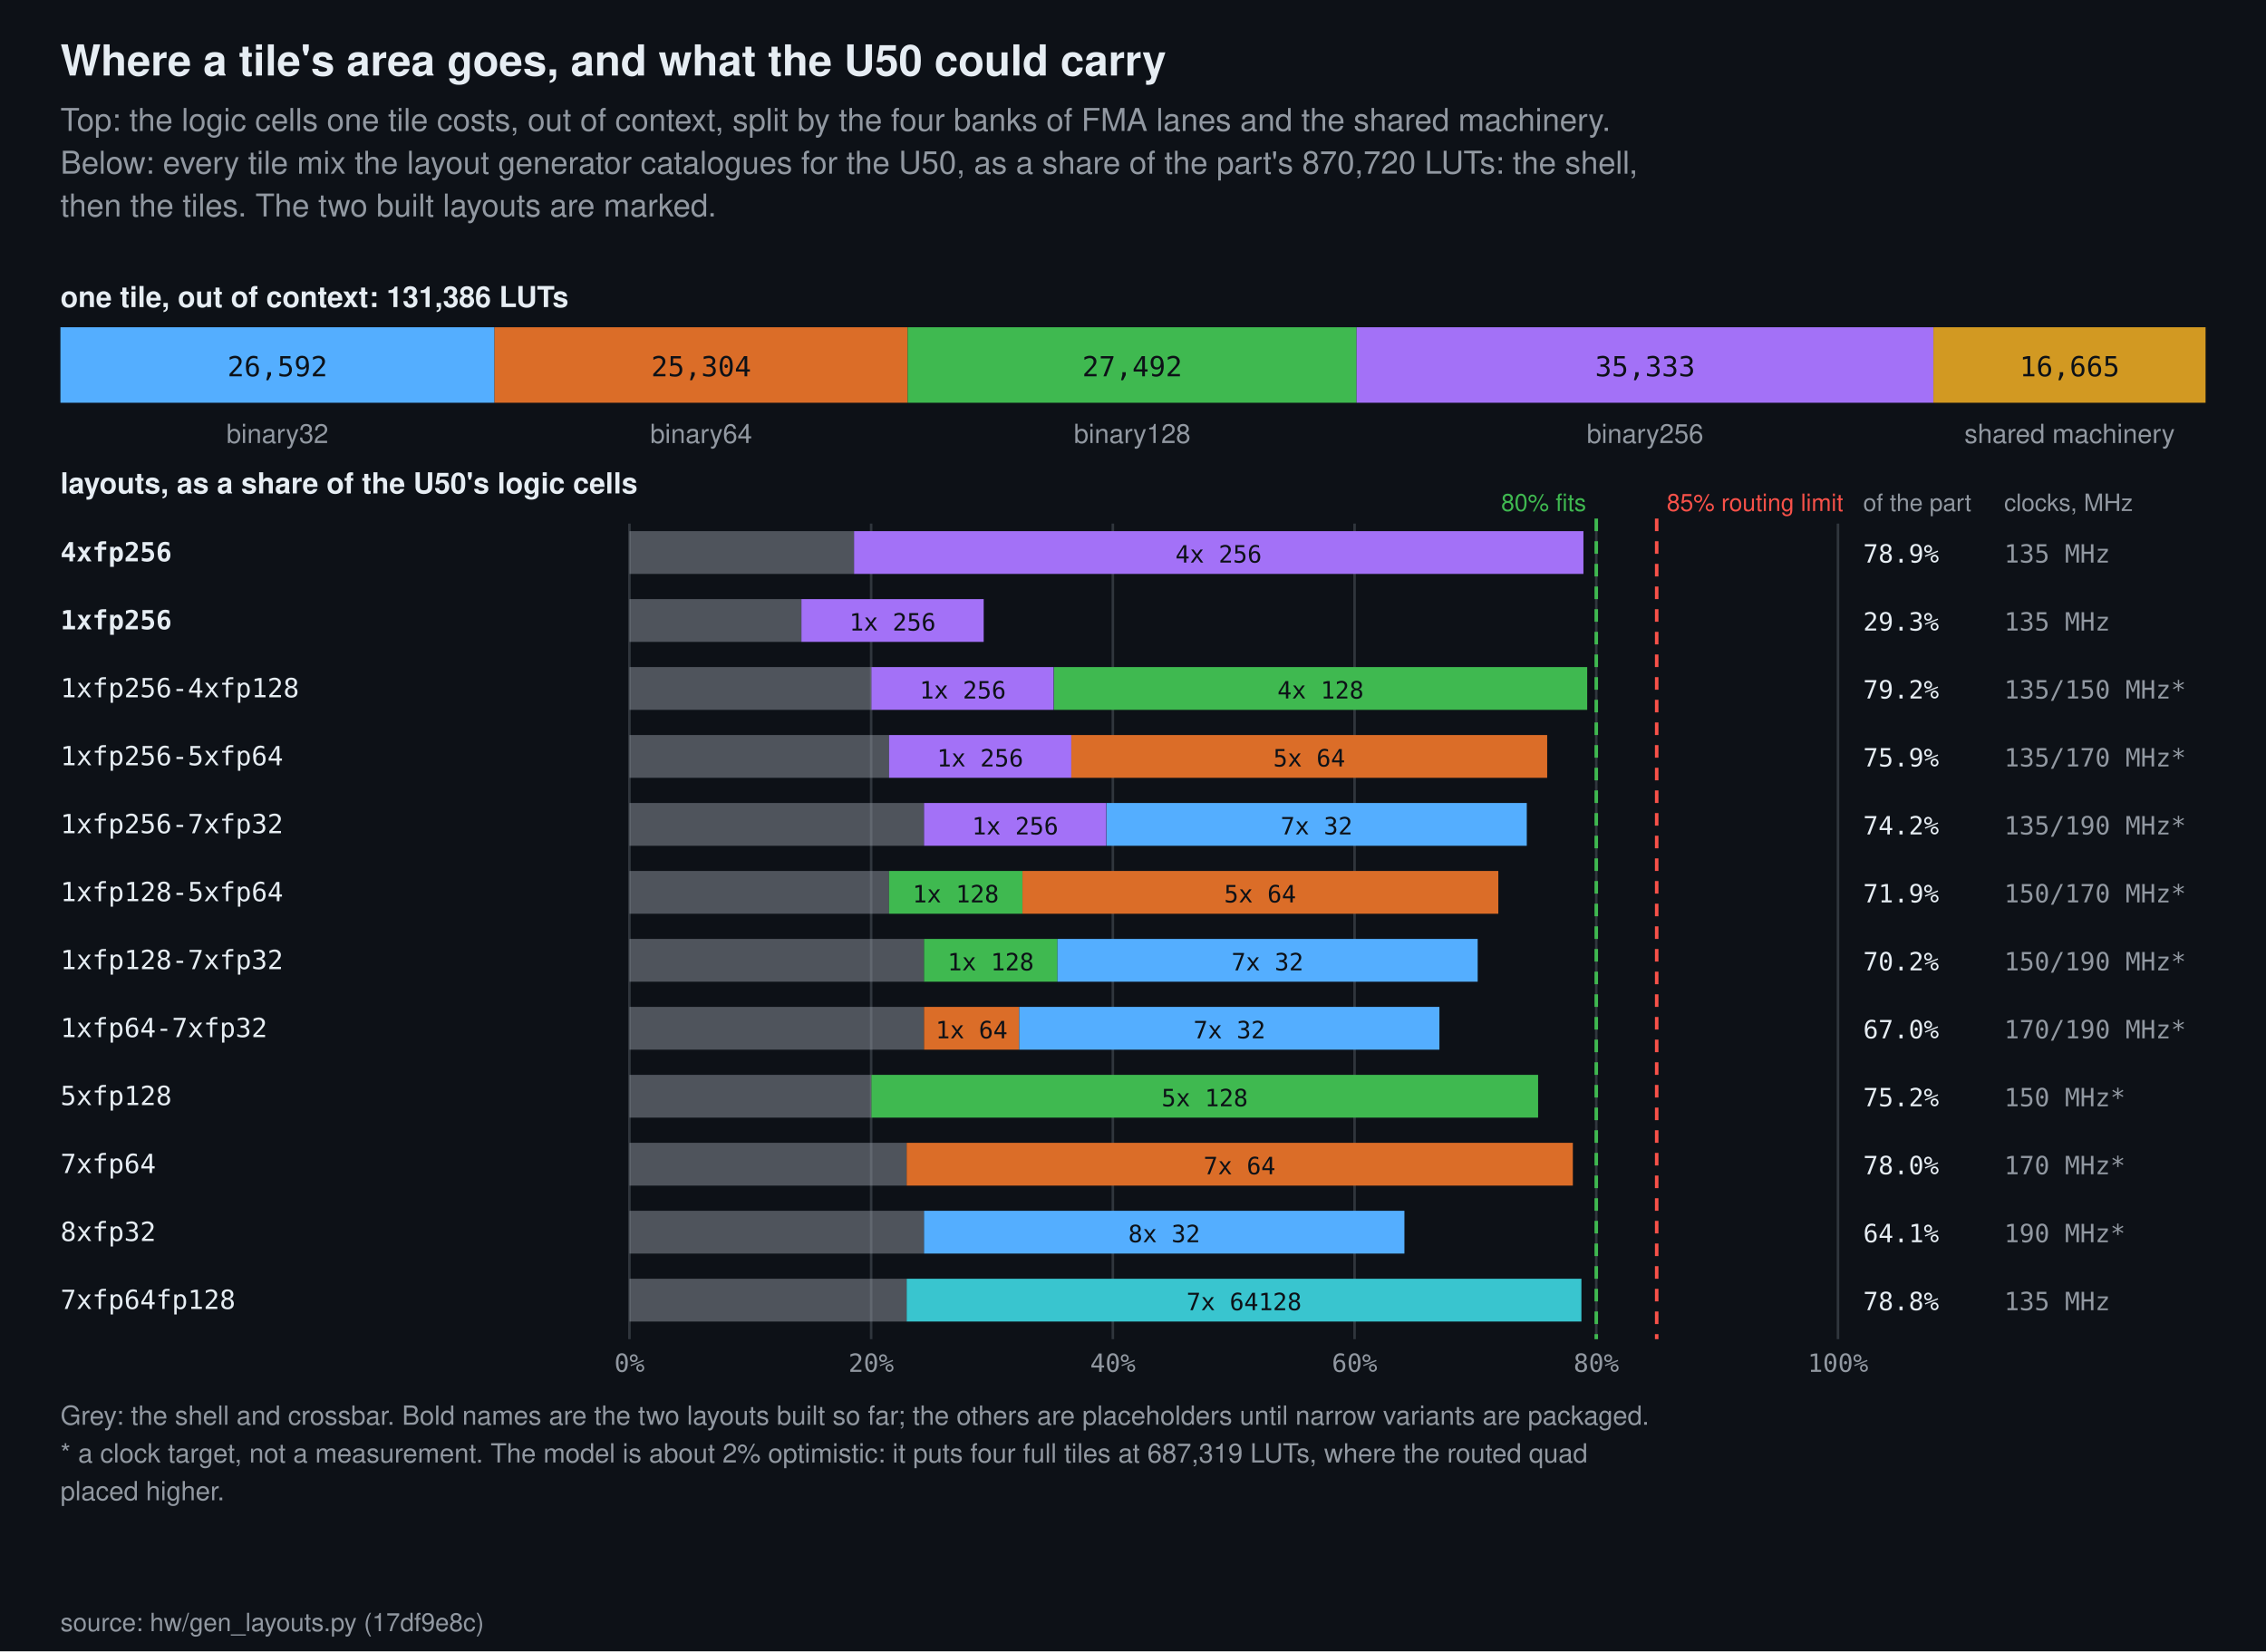
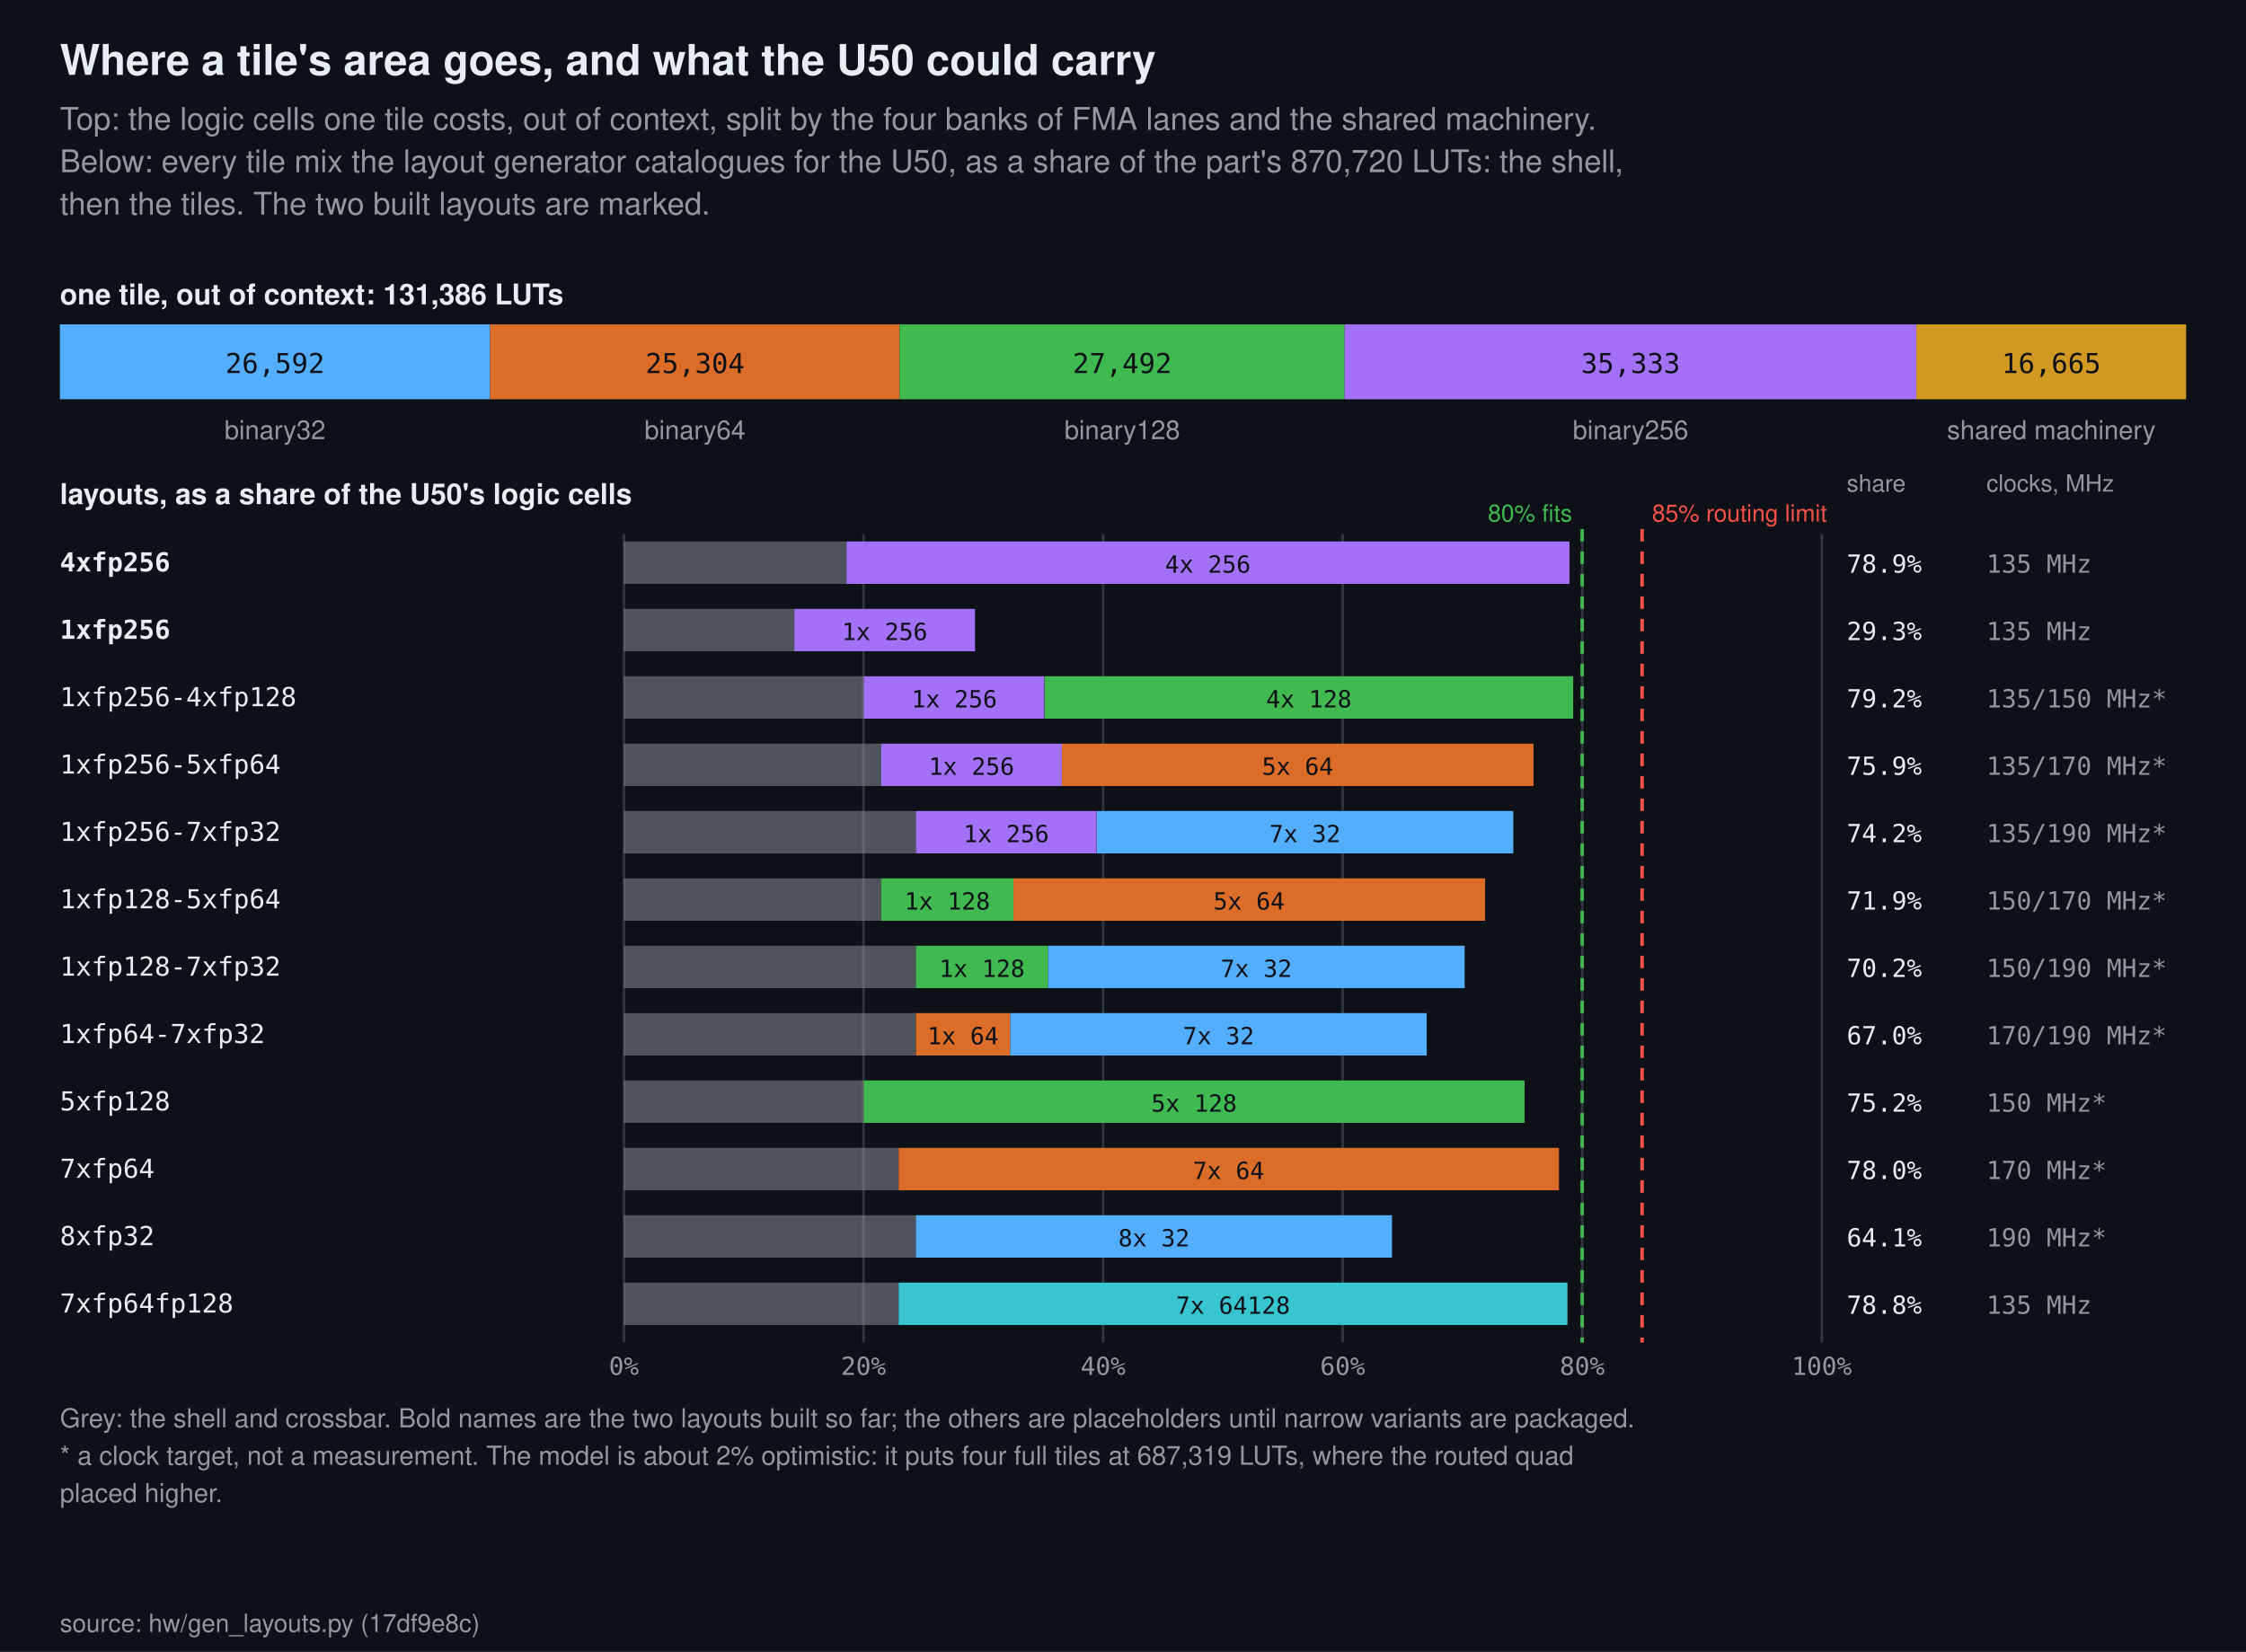
- <svg xmlns="http://www.w3.org/2000/svg" width="900" height="656" viewBox="0 0 900 656" role="img" aria-label="One tile's logic cells by bank, and the 12 layouts the layout generator derives for the U50, each as a share of the part: four full tiles fit at 78.9%.">
-   <rect width="900" height="656" fill="#0d1117" />
+ <svg xmlns="http://www.w3.org/2000/svg" width="900" height="662" viewBox="0 0 900 662" role="img" aria-label="One tile's logic cells by bank, and the 12 layouts the layout generator derives for the U50, each as a share of the part: four full tiles fit at 78.9%.">
+   <rect width="900" height="662" fill="#0d1117" />
  <text x="24.0" y="30.0" font-family="-apple-system,BlinkMacSystemFont,'Segoe UI',Helvetica,Arial,sans-serif" font-size="17" fill="#e6edf3" font-weight="600">Where a tile's area goes, and what the U50 could carry</text>
  <text x="24.0" y="52.0" font-family="-apple-system,BlinkMacSystemFont,'Segoe UI',Helvetica,Arial,sans-serif" font-size="12.5" fill="#9198a1">Top: the logic cells one tile costs, out of context, split by the four banks of FMA lanes and the shared machinery.</text>
  <text x="24.0" y="69.0" font-family="-apple-system,BlinkMacSystemFont,'Segoe UI',Helvetica,Arial,sans-serif" font-size="12.5" fill="#9198a1">Below: every tile mix the layout generator catalogues for the U50, as a share of the part's 870,720 LUTs: the shell,</text>
  <text x="24.0" y="86.0" font-family="-apple-system,BlinkMacSystemFont,'Segoe UI',Helvetica,Arial,sans-serif" font-size="12.5" fill="#9198a1">then the tiles. The two built layouts are marked.</text>
  <rect x="24.0" y="130.0" width="172.4" height="30.0" fill="#54aeff" />
  <text x="110.2" y="149.5" font-family="ui-monospace,SFMono-Regular,'SF Mono',Menlo,Consolas,monospace" font-size="11" fill="#0d1117" text-anchor="middle">26,592</text>
  <text x="110.2" y="176.0" font-family="-apple-system,BlinkMacSystemFont,'Segoe UI',Helvetica,Arial,sans-serif" font-size="10.5" fill="#9198a1" text-anchor="middle">binary32</text>
  <rect x="196.4" y="130.0" width="164.1" height="30.0" fill="#db6d28" />
  <text x="278.5" y="149.5" font-family="ui-monospace,SFMono-Regular,'SF Mono',Menlo,Consolas,monospace" font-size="11" fill="#0d1117" text-anchor="middle">25,304</text>
  <text x="278.5" y="176.0" font-family="-apple-system,BlinkMacSystemFont,'Segoe UI',Helvetica,Arial,sans-serif" font-size="10.5" fill="#9198a1" text-anchor="middle">binary64</text>
  <rect x="360.5" y="130.0" width="178.3" height="30.0" fill="#3fb950" />
  <text x="449.7" y="149.5" font-family="ui-monospace,SFMono-Regular,'SF Mono',Menlo,Consolas,monospace" font-size="11" fill="#0d1117" text-anchor="middle">27,492</text>
  <text x="449.7" y="176.0" font-family="-apple-system,BlinkMacSystemFont,'Segoe UI',Helvetica,Arial,sans-serif" font-size="10.5" fill="#9198a1" text-anchor="middle">binary128</text>
  <rect x="538.8" y="130.0" width="229.1" height="30.0" fill="#a371f7" />
  <text x="653.4" y="149.5" font-family="ui-monospace,SFMono-Regular,'SF Mono',Menlo,Consolas,monospace" font-size="11" fill="#0d1117" text-anchor="middle">35,333</text>
  <text x="653.4" y="176.0" font-family="-apple-system,BlinkMacSystemFont,'Segoe UI',Helvetica,Arial,sans-serif" font-size="10.5" fill="#9198a1" text-anchor="middle">binary256</text>
  <rect x="767.9" y="130.0" width="108.1" height="30.0" fill="#d29922" />
  <text x="822.0" y="149.5" font-family="ui-monospace,SFMono-Regular,'SF Mono',Menlo,Consolas,monospace" font-size="11" fill="#0d1117" text-anchor="middle">16,665</text>
  <text x="822.0" y="176.0" font-family="-apple-system,BlinkMacSystemFont,'Segoe UI',Helvetica,Arial,sans-serif" font-size="10.5" fill="#9198a1" text-anchor="middle">shared machinery</text>
  <text x="24.0" y="122.0" font-family="-apple-system,BlinkMacSystemFont,'Segoe UI',Helvetica,Arial,sans-serif" font-size="11.5" fill="#e6edf3" font-weight="600">one tile, out of context: 131,386 LUTs</text>
-   <text x="24.0" y="196.0" font-family="-apple-system,BlinkMacSystemFont,'Segoe UI',Helvetica,Arial,sans-serif" font-size="11.5" fill="#e6edf3" font-weight="600">layouts, as a share of the U50's logic cells</text>
-   <line x1="250.0" y1="208.0" x2="250.0" y2="532.0" stroke="#30363d" stroke-width="1" />
-   <text x="250.0" y="545.0" font-family="ui-monospace,SFMono-Regular,'SF Mono',Menlo,Consolas,monospace" font-size="10" fill="#9198a1" text-anchor="middle">0%</text>
-   <line x1="346.0" y1="208.0" x2="346.0" y2="532.0" stroke="#30363d" stroke-width="1" />
-   <text x="346.0" y="545.0" font-family="ui-monospace,SFMono-Regular,'SF Mono',Menlo,Consolas,monospace" font-size="10" fill="#9198a1" text-anchor="middle">20%</text>
-   <line x1="442.0" y1="208.0" x2="442.0" y2="532.0" stroke="#30363d" stroke-width="1" />
-   <text x="442.0" y="545.0" font-family="ui-monospace,SFMono-Regular,'SF Mono',Menlo,Consolas,monospace" font-size="10" fill="#9198a1" text-anchor="middle">40%</text>
-   <line x1="538.0" y1="208.0" x2="538.0" y2="532.0" stroke="#30363d" stroke-width="1" />
-   <text x="538.0" y="545.0" font-family="ui-monospace,SFMono-Regular,'SF Mono',Menlo,Consolas,monospace" font-size="10" fill="#9198a1" text-anchor="middle">60%</text>
-   <line x1="634.0" y1="208.0" x2="634.0" y2="532.0" stroke="#30363d" stroke-width="1" />
-   <text x="634.0" y="545.0" font-family="ui-monospace,SFMono-Regular,'SF Mono',Menlo,Consolas,monospace" font-size="10" fill="#9198a1" text-anchor="middle">80%</text>
-   <line x1="730.0" y1="208.0" x2="730.0" y2="532.0" stroke="#30363d" stroke-width="1" />
-   <text x="730.0" y="545.0" font-family="ui-monospace,SFMono-Regular,'SF Mono',Menlo,Consolas,monospace" font-size="10" fill="#9198a1" text-anchor="middle">100%</text>
-   <text x="24.0" y="223.0" font-family="ui-monospace,SFMono-Regular,'SF Mono',Menlo,Consolas,monospace" font-size="10.5" fill="#e6edf3" font-weight="600">4xfp256</text>
-   <rect x="250.0" y="211.0" width="89.2" height="17.0" fill="#9198a1" opacity="0.5" />
-   <rect x="339.2" y="211.0" width="289.7" height="17.0" fill="#a371f7" />
-   <text x="484.0" y="223.5" font-family="ui-monospace,SFMono-Regular,'SF Mono',Menlo,Consolas,monospace" font-size="9.5" fill="#0d1117" text-anchor="middle">4x 256</text>
-   <text x="740.0" y="223.5" font-family="ui-monospace,SFMono-Regular,'SF Mono',Menlo,Consolas,monospace" font-size="10" fill="#e6edf3">78.9%</text>
-   <text x="796.0" y="223.5" font-family="ui-monospace,SFMono-Regular,'SF Mono',Menlo,Consolas,monospace" font-size="10" fill="#9198a1">135 MHz</text>
-   <text x="24.0" y="250.0" font-family="ui-monospace,SFMono-Regular,'SF Mono',Menlo,Consolas,monospace" font-size="10.5" fill="#e6edf3" font-weight="600">1xfp256</text>
-   <rect x="250.0" y="238.0" width="68.3" height="17.0" fill="#9198a1" opacity="0.5" />
-   <rect x="318.3" y="238.0" width="72.4" height="17.0" fill="#a371f7" />
-   <text x="354.5" y="250.5" font-family="ui-monospace,SFMono-Regular,'SF Mono',Menlo,Consolas,monospace" font-size="9.5" fill="#0d1117" text-anchor="middle">1x 256</text>
-   <text x="740.0" y="250.5" font-family="ui-monospace,SFMono-Regular,'SF Mono',Menlo,Consolas,monospace" font-size="10" fill="#e6edf3">29.3%</text>
-   <text x="796.0" y="250.5" font-family="ui-monospace,SFMono-Regular,'SF Mono',Menlo,Consolas,monospace" font-size="10" fill="#9198a1">135 MHz</text>
-   <text x="24.0" y="277.0" font-family="ui-monospace,SFMono-Regular,'SF Mono',Menlo,Consolas,monospace" font-size="10.5" fill="#e6edf3">1xfp256-4xfp128</text>
-   <rect x="250.0" y="265.0" width="96.1" height="17.0" fill="#9198a1" opacity="0.5" />
-   <rect x="346.1" y="265.0" width="72.4" height="17.0" fill="#a371f7" />
-   <text x="382.4" y="277.5" font-family="ui-monospace,SFMono-Regular,'SF Mono',Menlo,Consolas,monospace" font-size="9.5" fill="#0d1117" text-anchor="middle">1x 256</text>
-   <rect x="418.6" y="265.0" width="211.8" height="17.0" fill="#3fb950" />
-   <text x="524.5" y="277.5" font-family="ui-monospace,SFMono-Regular,'SF Mono',Menlo,Consolas,monospace" font-size="9.5" fill="#0d1117" text-anchor="middle">4x 128</text>
-   <text x="740.0" y="277.5" font-family="ui-monospace,SFMono-Regular,'SF Mono',Menlo,Consolas,monospace" font-size="10" fill="#e6edf3">79.2%</text>
-   <text x="796.0" y="277.5" font-family="ui-monospace,SFMono-Regular,'SF Mono',Menlo,Consolas,monospace" font-size="10" fill="#9198a1">135/150 MHz*</text>
-   <text x="24.0" y="304.0" font-family="ui-monospace,SFMono-Regular,'SF Mono',Menlo,Consolas,monospace" font-size="10.5" fill="#e6edf3">1xfp256-5xfp64</text>
-   <rect x="250.0" y="292.0" width="103.1" height="17.0" fill="#9198a1" opacity="0.5" />
-   <rect x="353.1" y="292.0" width="72.4" height="17.0" fill="#a371f7" />
-   <text x="389.3" y="304.5" font-family="ui-monospace,SFMono-Regular,'SF Mono',Menlo,Consolas,monospace" font-size="9.5" fill="#0d1117" text-anchor="middle">1x 256</text>
-   <rect x="425.5" y="292.0" width="189.0" height="17.0" fill="#db6d28" />
-   <text x="520.0" y="304.5" font-family="ui-monospace,SFMono-Regular,'SF Mono',Menlo,Consolas,monospace" font-size="9.5" fill="#0d1117" text-anchor="middle">5x 64</text>
-   <text x="740.0" y="304.5" font-family="ui-monospace,SFMono-Regular,'SF Mono',Menlo,Consolas,monospace" font-size="10" fill="#e6edf3">75.9%</text>
-   <text x="796.0" y="304.5" font-family="ui-monospace,SFMono-Regular,'SF Mono',Menlo,Consolas,monospace" font-size="10" fill="#9198a1">135/170 MHz*</text>
-   <text x="24.0" y="331.0" font-family="ui-monospace,SFMono-Regular,'SF Mono',Menlo,Consolas,monospace" font-size="10.5" fill="#e6edf3">1xfp256-7xfp32</text>
-   <rect x="250.0" y="319.0" width="117.0" height="17.0" fill="#9198a1" opacity="0.5" />
-   <rect x="367.0" y="319.0" width="72.4" height="17.0" fill="#a371f7" />
-   <text x="403.2" y="331.5" font-family="ui-monospace,SFMono-Regular,'SF Mono',Menlo,Consolas,monospace" font-size="9.5" fill="#0d1117" text-anchor="middle">1x 256</text>
-   <rect x="439.5" y="319.0" width="166.9" height="17.0" fill="#54aeff" />
-   <text x="522.9" y="331.5" font-family="ui-monospace,SFMono-Regular,'SF Mono',Menlo,Consolas,monospace" font-size="9.5" fill="#0d1117" text-anchor="middle">7x 32</text>
-   <text x="740.0" y="331.5" font-family="ui-monospace,SFMono-Regular,'SF Mono',Menlo,Consolas,monospace" font-size="10" fill="#e6edf3">74.2%</text>
-   <text x="796.0" y="331.5" font-family="ui-monospace,SFMono-Regular,'SF Mono',Menlo,Consolas,monospace" font-size="10" fill="#9198a1">135/190 MHz*</text>
-   <text x="24.0" y="358.0" font-family="ui-monospace,SFMono-Regular,'SF Mono',Menlo,Consolas,monospace" font-size="10.5" fill="#e6edf3">1xfp128-5xfp64</text>
-   <rect x="250.0" y="346.0" width="103.1" height="17.0" fill="#9198a1" opacity="0.5" />
-   <rect x="353.1" y="346.0" width="53.0" height="17.0" fill="#3fb950" />
-   <text x="379.6" y="358.5" font-family="ui-monospace,SFMono-Regular,'SF Mono',Menlo,Consolas,monospace" font-size="9.5" fill="#0d1117" text-anchor="middle">1x 128</text>
-   <rect x="406.1" y="346.0" width="189.0" height="17.0" fill="#db6d28" />
-   <text x="500.5" y="358.5" font-family="ui-monospace,SFMono-Regular,'SF Mono',Menlo,Consolas,monospace" font-size="9.5" fill="#0d1117" text-anchor="middle">5x 64</text>
-   <text x="740.0" y="358.5" font-family="ui-monospace,SFMono-Regular,'SF Mono',Menlo,Consolas,monospace" font-size="10" fill="#e6edf3">71.9%</text>
-   <text x="796.0" y="358.5" font-family="ui-monospace,SFMono-Regular,'SF Mono',Menlo,Consolas,monospace" font-size="10" fill="#9198a1">150/170 MHz*</text>
-   <text x="24.0" y="385.0" font-family="ui-monospace,SFMono-Regular,'SF Mono',Menlo,Consolas,monospace" font-size="10.5" fill="#e6edf3">1xfp128-7xfp32</text>
-   <rect x="250.0" y="373.0" width="117.0" height="17.0" fill="#9198a1" opacity="0.5" />
-   <rect x="367.0" y="373.0" width="53.0" height="17.0" fill="#3fb950" />
-   <text x="393.5" y="385.5" font-family="ui-monospace,SFMono-Regular,'SF Mono',Menlo,Consolas,monospace" font-size="9.5" fill="#0d1117" text-anchor="middle">1x 128</text>
-   <rect x="420.0" y="373.0" width="166.9" height="17.0" fill="#54aeff" />
-   <text x="503.4" y="385.5" font-family="ui-monospace,SFMono-Regular,'SF Mono',Menlo,Consolas,monospace" font-size="9.5" fill="#0d1117" text-anchor="middle">7x 32</text>
-   <text x="740.0" y="385.5" font-family="ui-monospace,SFMono-Regular,'SF Mono',Menlo,Consolas,monospace" font-size="10" fill="#e6edf3">70.2%</text>
-   <text x="796.0" y="385.5" font-family="ui-monospace,SFMono-Regular,'SF Mono',Menlo,Consolas,monospace" font-size="10" fill="#9198a1">150/190 MHz*</text>
-   <text x="24.0" y="412.0" font-family="ui-monospace,SFMono-Regular,'SF Mono',Menlo,Consolas,monospace" font-size="10.5" fill="#e6edf3">1xfp64-7xfp32</text>
-   <rect x="250.0" y="400.0" width="117.0" height="17.0" fill="#9198a1" opacity="0.5" />
-   <rect x="367.0" y="400.0" width="37.8" height="17.0" fill="#db6d28" />
-   <text x="385.9" y="412.5" font-family="ui-monospace,SFMono-Regular,'SF Mono',Menlo,Consolas,monospace" font-size="9.5" fill="#0d1117" text-anchor="middle">1x 64</text>
-   <rect x="404.8" y="400.0" width="166.9" height="17.0" fill="#54aeff" />
-   <text x="488.3" y="412.5" font-family="ui-monospace,SFMono-Regular,'SF Mono',Menlo,Consolas,monospace" font-size="9.5" fill="#0d1117" text-anchor="middle">7x 32</text>
-   <text x="740.0" y="412.5" font-family="ui-monospace,SFMono-Regular,'SF Mono',Menlo,Consolas,monospace" font-size="10" fill="#e6edf3">67.0%</text>
-   <text x="796.0" y="412.5" font-family="ui-monospace,SFMono-Regular,'SF Mono',Menlo,Consolas,monospace" font-size="10" fill="#9198a1">170/190 MHz*</text>
-   <text x="24.0" y="439.0" font-family="ui-monospace,SFMono-Regular,'SF Mono',Menlo,Consolas,monospace" font-size="10.5" fill="#e6edf3">5xfp128</text>
-   <rect x="250.0" y="427.0" width="96.1" height="17.0" fill="#9198a1" opacity="0.5" />
-   <rect x="346.1" y="427.0" width="264.8" height="17.0" fill="#3fb950" />
-   <text x="478.5" y="439.5" font-family="ui-monospace,SFMono-Regular,'SF Mono',Menlo,Consolas,monospace" font-size="9.5" fill="#0d1117" text-anchor="middle">5x 128</text>
-   <text x="740.0" y="439.5" font-family="ui-monospace,SFMono-Regular,'SF Mono',Menlo,Consolas,monospace" font-size="10" fill="#e6edf3">75.2%</text>
-   <text x="796.0" y="439.5" font-family="ui-monospace,SFMono-Regular,'SF Mono',Menlo,Consolas,monospace" font-size="10" fill="#9198a1">150 MHz*</text>
-   <text x="24.0" y="466.0" font-family="ui-monospace,SFMono-Regular,'SF Mono',Menlo,Consolas,monospace" font-size="10.5" fill="#e6edf3">7xfp64</text>
-   <rect x="250.0" y="454.0" width="110.1" height="17.0" fill="#9198a1" opacity="0.5" />
-   <rect x="360.1" y="454.0" width="264.6" height="17.0" fill="#db6d28" />
-   <text x="492.3" y="466.5" font-family="ui-monospace,SFMono-Regular,'SF Mono',Menlo,Consolas,monospace" font-size="9.5" fill="#0d1117" text-anchor="middle">7x 64</text>
-   <text x="740.0" y="466.5" font-family="ui-monospace,SFMono-Regular,'SF Mono',Menlo,Consolas,monospace" font-size="10" fill="#e6edf3">78.0%</text>
-   <text x="796.0" y="466.5" font-family="ui-monospace,SFMono-Regular,'SF Mono',Menlo,Consolas,monospace" font-size="10" fill="#9198a1">170 MHz*</text>
-   <text x="24.0" y="493.0" font-family="ui-monospace,SFMono-Regular,'SF Mono',Menlo,Consolas,monospace" font-size="10.5" fill="#e6edf3">8xfp32</text>
-   <rect x="250.0" y="481.0" width="117.0" height="17.0" fill="#9198a1" opacity="0.5" />
-   <rect x="367.0" y="481.0" width="190.8" height="17.0" fill="#54aeff" />
-   <text x="462.4" y="493.5" font-family="ui-monospace,SFMono-Regular,'SF Mono',Menlo,Consolas,monospace" font-size="9.5" fill="#0d1117" text-anchor="middle">8x 32</text>
-   <text x="740.0" y="493.5" font-family="ui-monospace,SFMono-Regular,'SF Mono',Menlo,Consolas,monospace" font-size="10" fill="#e6edf3">64.1%</text>
-   <text x="796.0" y="493.5" font-family="ui-monospace,SFMono-Regular,'SF Mono',Menlo,Consolas,monospace" font-size="10" fill="#9198a1">190 MHz*</text>
-   <text x="24.0" y="520.0" font-family="ui-monospace,SFMono-Regular,'SF Mono',Menlo,Consolas,monospace" font-size="10.5" fill="#e6edf3">7xfp64fp128</text>
-   <rect x="250.0" y="508.0" width="110.1" height="17.0" fill="#9198a1" opacity="0.5" />
-   <rect x="360.1" y="508.0" width="268.0" height="17.0" fill="#39c5cf" />
-   <text x="494.1" y="520.5" font-family="ui-monospace,SFMono-Regular,'SF Mono',Menlo,Consolas,monospace" font-size="9.5" fill="#0d1117" text-anchor="middle">7x 64128</text>
-   <text x="740.0" y="520.5" font-family="ui-monospace,SFMono-Regular,'SF Mono',Menlo,Consolas,monospace" font-size="10" fill="#e6edf3">78.8%</text>
-   <text x="796.0" y="520.5" font-family="ui-monospace,SFMono-Regular,'SF Mono',Menlo,Consolas,monospace" font-size="10" fill="#9198a1">135 MHz</text>
-   <line x1="634.0" y1="206.0" x2="634.0" y2="532.0" stroke="#3fb950" stroke-width="1.4" stroke-dasharray="5 4" />
-   <text x="630.0" y="203.0" font-family="-apple-system,BlinkMacSystemFont,'Segoe UI',Helvetica,Arial,sans-serif" font-size="9.5" fill="#3fb950" text-anchor="end">80% fits</text>
-   <line x1="658.0" y1="206.0" x2="658.0" y2="532.0" stroke="#f85149" stroke-width="1.4" stroke-dasharray="5 4" />
-   <text x="662.0" y="203.0" font-family="-apple-system,BlinkMacSystemFont,'Segoe UI',Helvetica,Arial,sans-serif" font-size="9.5" fill="#f85149">85% routing limit</text>
-   <text x="740.0" y="203.0" font-family="-apple-system,BlinkMacSystemFont,'Segoe UI',Helvetica,Arial,sans-serif" font-size="9.5" fill="#9198a1">of the part</text>
-   <text x="796.0" y="203.0" font-family="-apple-system,BlinkMacSystemFont,'Segoe UI',Helvetica,Arial,sans-serif" font-size="9.5" fill="#9198a1">clocks, MHz</text>
-   <text x="24.0" y="566.0" font-family="-apple-system,BlinkMacSystemFont,'Segoe UI',Helvetica,Arial,sans-serif" font-size="10.5" fill="#9198a1">Grey: the shell and crossbar. Bold names are the two layouts built so far; the others are placeholders until narrow variants are packaged.</text>
-   <text x="24.0" y="581.0" font-family="-apple-system,BlinkMacSystemFont,'Segoe UI',Helvetica,Arial,sans-serif" font-size="10.5" fill="#9198a1">* a clock target, not a measurement. The model is about 2% optimistic: it puts four full tiles at 687,319 LUTs, where the routed quad</text>
-   <text x="24.0" y="596.0" font-family="-apple-system,BlinkMacSystemFont,'Segoe UI',Helvetica,Arial,sans-serif" font-size="10.5" fill="#9198a1">placed higher.</text>
-   <text x="24.0" y="648.0" font-family="-apple-system,BlinkMacSystemFont,'Segoe UI',Helvetica,Arial,sans-serif" font-size="10" fill="#9198a1">source: hw/gen_layouts.py (17df9e8c)</text>
+   <text x="24.0" y="202.0" font-family="-apple-system,BlinkMacSystemFont,'Segoe UI',Helvetica,Arial,sans-serif" font-size="11.5" fill="#e6edf3" font-weight="600">layouts, as a share of the U50's logic cells</text>
+   <line x1="250.0" y1="214.0" x2="250.0" y2="538.0" stroke="#30363d" stroke-width="1" />
+   <text x="250.0" y="551.0" font-family="ui-monospace,SFMono-Regular,'SF Mono',Menlo,Consolas,monospace" font-size="10" fill="#9198a1" text-anchor="middle">0%</text>
+   <line x1="346.0" y1="214.0" x2="346.0" y2="538.0" stroke="#30363d" stroke-width="1" />
+   <text x="346.0" y="551.0" font-family="ui-monospace,SFMono-Regular,'SF Mono',Menlo,Consolas,monospace" font-size="10" fill="#9198a1" text-anchor="middle">20%</text>
+   <line x1="442.0" y1="214.0" x2="442.0" y2="538.0" stroke="#30363d" stroke-width="1" />
+   <text x="442.0" y="551.0" font-family="ui-monospace,SFMono-Regular,'SF Mono',Menlo,Consolas,monospace" font-size="10" fill="#9198a1" text-anchor="middle">40%</text>
+   <line x1="538.0" y1="214.0" x2="538.0" y2="538.0" stroke="#30363d" stroke-width="1" />
+   <text x="538.0" y="551.0" font-family="ui-monospace,SFMono-Regular,'SF Mono',Menlo,Consolas,monospace" font-size="10" fill="#9198a1" text-anchor="middle">60%</text>
+   <line x1="634.0" y1="214.0" x2="634.0" y2="538.0" stroke="#30363d" stroke-width="1" />
+   <text x="634.0" y="551.0" font-family="ui-monospace,SFMono-Regular,'SF Mono',Menlo,Consolas,monospace" font-size="10" fill="#9198a1" text-anchor="middle">80%</text>
+   <line x1="730.0" y1="214.0" x2="730.0" y2="538.0" stroke="#30363d" stroke-width="1" />
+   <text x="730.0" y="551.0" font-family="ui-monospace,SFMono-Regular,'SF Mono',Menlo,Consolas,monospace" font-size="10" fill="#9198a1" text-anchor="middle">100%</text>
+   <text x="24.0" y="229.0" font-family="ui-monospace,SFMono-Regular,'SF Mono',Menlo,Consolas,monospace" font-size="10.5" fill="#e6edf3" font-weight="600">4xfp256</text>
+   <rect x="250.0" y="217.0" width="89.2" height="17.0" fill="#9198a1" opacity="0.5" />
+   <rect x="339.2" y="217.0" width="289.7" height="17.0" fill="#a371f7" />
+   <text x="484.0" y="229.5" font-family="ui-monospace,SFMono-Regular,'SF Mono',Menlo,Consolas,monospace" font-size="9.5" fill="#0d1117" text-anchor="middle">4x 256</text>
+   <text x="740.0" y="229.5" font-family="ui-monospace,SFMono-Regular,'SF Mono',Menlo,Consolas,monospace" font-size="10" fill="#e6edf3">78.9%</text>
+   <text x="796.0" y="229.5" font-family="ui-monospace,SFMono-Regular,'SF Mono',Menlo,Consolas,monospace" font-size="10" fill="#9198a1">135 MHz</text>
+   <text x="24.0" y="256.0" font-family="ui-monospace,SFMono-Regular,'SF Mono',Menlo,Consolas,monospace" font-size="10.5" fill="#e6edf3" font-weight="600">1xfp256</text>
+   <rect x="250.0" y="244.0" width="68.3" height="17.0" fill="#9198a1" opacity="0.5" />
+   <rect x="318.3" y="244.0" width="72.4" height="17.0" fill="#a371f7" />
+   <text x="354.5" y="256.5" font-family="ui-monospace,SFMono-Regular,'SF Mono',Menlo,Consolas,monospace" font-size="9.5" fill="#0d1117" text-anchor="middle">1x 256</text>
+   <text x="740.0" y="256.5" font-family="ui-monospace,SFMono-Regular,'SF Mono',Menlo,Consolas,monospace" font-size="10" fill="#e6edf3">29.3%</text>
+   <text x="796.0" y="256.5" font-family="ui-monospace,SFMono-Regular,'SF Mono',Menlo,Consolas,monospace" font-size="10" fill="#9198a1">135 MHz</text>
+   <text x="24.0" y="283.0" font-family="ui-monospace,SFMono-Regular,'SF Mono',Menlo,Consolas,monospace" font-size="10.5" fill="#e6edf3">1xfp256-4xfp128</text>
+   <rect x="250.0" y="271.0" width="96.1" height="17.0" fill="#9198a1" opacity="0.5" />
+   <rect x="346.1" y="271.0" width="72.4" height="17.0" fill="#a371f7" />
+   <text x="382.4" y="283.5" font-family="ui-monospace,SFMono-Regular,'SF Mono',Menlo,Consolas,monospace" font-size="9.5" fill="#0d1117" text-anchor="middle">1x 256</text>
+   <rect x="418.6" y="271.0" width="211.8" height="17.0" fill="#3fb950" />
+   <text x="524.5" y="283.5" font-family="ui-monospace,SFMono-Regular,'SF Mono',Menlo,Consolas,monospace" font-size="9.5" fill="#0d1117" text-anchor="middle">4x 128</text>
+   <text x="740.0" y="283.5" font-family="ui-monospace,SFMono-Regular,'SF Mono',Menlo,Consolas,monospace" font-size="10" fill="#e6edf3">79.2%</text>
+   <text x="796.0" y="283.5" font-family="ui-monospace,SFMono-Regular,'SF Mono',Menlo,Consolas,monospace" font-size="10" fill="#9198a1">135/150 MHz*</text>
+   <text x="24.0" y="310.0" font-family="ui-monospace,SFMono-Regular,'SF Mono',Menlo,Consolas,monospace" font-size="10.5" fill="#e6edf3">1xfp256-5xfp64</text>
+   <rect x="250.0" y="298.0" width="103.1" height="17.0" fill="#9198a1" opacity="0.5" />
+   <rect x="353.1" y="298.0" width="72.4" height="17.0" fill="#a371f7" />
+   <text x="389.3" y="310.5" font-family="ui-monospace,SFMono-Regular,'SF Mono',Menlo,Consolas,monospace" font-size="9.5" fill="#0d1117" text-anchor="middle">1x 256</text>
+   <rect x="425.5" y="298.0" width="189.0" height="17.0" fill="#db6d28" />
+   <text x="520.0" y="310.5" font-family="ui-monospace,SFMono-Regular,'SF Mono',Menlo,Consolas,monospace" font-size="9.5" fill="#0d1117" text-anchor="middle">5x 64</text>
+   <text x="740.0" y="310.5" font-family="ui-monospace,SFMono-Regular,'SF Mono',Menlo,Consolas,monospace" font-size="10" fill="#e6edf3">75.9%</text>
+   <text x="796.0" y="310.5" font-family="ui-monospace,SFMono-Regular,'SF Mono',Menlo,Consolas,monospace" font-size="10" fill="#9198a1">135/170 MHz*</text>
+   <text x="24.0" y="337.0" font-family="ui-monospace,SFMono-Regular,'SF Mono',Menlo,Consolas,monospace" font-size="10.5" fill="#e6edf3">1xfp256-7xfp32</text>
+   <rect x="250.0" y="325.0" width="117.0" height="17.0" fill="#9198a1" opacity="0.5" />
+   <rect x="367.0" y="325.0" width="72.4" height="17.0" fill="#a371f7" />
+   <text x="403.2" y="337.5" font-family="ui-monospace,SFMono-Regular,'SF Mono',Menlo,Consolas,monospace" font-size="9.5" fill="#0d1117" text-anchor="middle">1x 256</text>
+   <rect x="439.5" y="325.0" width="166.9" height="17.0" fill="#54aeff" />
+   <text x="522.9" y="337.5" font-family="ui-monospace,SFMono-Regular,'SF Mono',Menlo,Consolas,monospace" font-size="9.5" fill="#0d1117" text-anchor="middle">7x 32</text>
+   <text x="740.0" y="337.5" font-family="ui-monospace,SFMono-Regular,'SF Mono',Menlo,Consolas,monospace" font-size="10" fill="#e6edf3">74.2%</text>
+   <text x="796.0" y="337.5" font-family="ui-monospace,SFMono-Regular,'SF Mono',Menlo,Consolas,monospace" font-size="10" fill="#9198a1">135/190 MHz*</text>
+   <text x="24.0" y="364.0" font-family="ui-monospace,SFMono-Regular,'SF Mono',Menlo,Consolas,monospace" font-size="10.5" fill="#e6edf3">1xfp128-5xfp64</text>
+   <rect x="250.0" y="352.0" width="103.1" height="17.0" fill="#9198a1" opacity="0.5" />
+   <rect x="353.1" y="352.0" width="53.0" height="17.0" fill="#3fb950" />
+   <text x="379.6" y="364.5" font-family="ui-monospace,SFMono-Regular,'SF Mono',Menlo,Consolas,monospace" font-size="9.5" fill="#0d1117" text-anchor="middle">1x 128</text>
+   <rect x="406.1" y="352.0" width="189.0" height="17.0" fill="#db6d28" />
+   <text x="500.5" y="364.5" font-family="ui-monospace,SFMono-Regular,'SF Mono',Menlo,Consolas,monospace" font-size="9.5" fill="#0d1117" text-anchor="middle">5x 64</text>
+   <text x="740.0" y="364.5" font-family="ui-monospace,SFMono-Regular,'SF Mono',Menlo,Consolas,monospace" font-size="10" fill="#e6edf3">71.9%</text>
+   <text x="796.0" y="364.5" font-family="ui-monospace,SFMono-Regular,'SF Mono',Menlo,Consolas,monospace" font-size="10" fill="#9198a1">150/170 MHz*</text>
+   <text x="24.0" y="391.0" font-family="ui-monospace,SFMono-Regular,'SF Mono',Menlo,Consolas,monospace" font-size="10.5" fill="#e6edf3">1xfp128-7xfp32</text>
+   <rect x="250.0" y="379.0" width="117.0" height="17.0" fill="#9198a1" opacity="0.5" />
+   <rect x="367.0" y="379.0" width="53.0" height="17.0" fill="#3fb950" />
+   <text x="393.5" y="391.5" font-family="ui-monospace,SFMono-Regular,'SF Mono',Menlo,Consolas,monospace" font-size="9.5" fill="#0d1117" text-anchor="middle">1x 128</text>
+   <rect x="420.0" y="379.0" width="166.9" height="17.0" fill="#54aeff" />
+   <text x="503.4" y="391.5" font-family="ui-monospace,SFMono-Regular,'SF Mono',Menlo,Consolas,monospace" font-size="9.5" fill="#0d1117" text-anchor="middle">7x 32</text>
+   <text x="740.0" y="391.5" font-family="ui-monospace,SFMono-Regular,'SF Mono',Menlo,Consolas,monospace" font-size="10" fill="#e6edf3">70.2%</text>
+   <text x="796.0" y="391.5" font-family="ui-monospace,SFMono-Regular,'SF Mono',Menlo,Consolas,monospace" font-size="10" fill="#9198a1">150/190 MHz*</text>
+   <text x="24.0" y="418.0" font-family="ui-monospace,SFMono-Regular,'SF Mono',Menlo,Consolas,monospace" font-size="10.5" fill="#e6edf3">1xfp64-7xfp32</text>
+   <rect x="250.0" y="406.0" width="117.0" height="17.0" fill="#9198a1" opacity="0.5" />
+   <rect x="367.0" y="406.0" width="37.8" height="17.0" fill="#db6d28" />
+   <text x="385.9" y="418.5" font-family="ui-monospace,SFMono-Regular,'SF Mono',Menlo,Consolas,monospace" font-size="9.5" fill="#0d1117" text-anchor="middle">1x 64</text>
+   <rect x="404.8" y="406.0" width="166.9" height="17.0" fill="#54aeff" />
+   <text x="488.3" y="418.5" font-family="ui-monospace,SFMono-Regular,'SF Mono',Menlo,Consolas,monospace" font-size="9.5" fill="#0d1117" text-anchor="middle">7x 32</text>
+   <text x="740.0" y="418.5" font-family="ui-monospace,SFMono-Regular,'SF Mono',Menlo,Consolas,monospace" font-size="10" fill="#e6edf3">67.0%</text>
+   <text x="796.0" y="418.5" font-family="ui-monospace,SFMono-Regular,'SF Mono',Menlo,Consolas,monospace" font-size="10" fill="#9198a1">170/190 MHz*</text>
+   <text x="24.0" y="445.0" font-family="ui-monospace,SFMono-Regular,'SF Mono',Menlo,Consolas,monospace" font-size="10.5" fill="#e6edf3">5xfp128</text>
+   <rect x="250.0" y="433.0" width="96.1" height="17.0" fill="#9198a1" opacity="0.5" />
+   <rect x="346.1" y="433.0" width="264.8" height="17.0" fill="#3fb950" />
+   <text x="478.5" y="445.5" font-family="ui-monospace,SFMono-Regular,'SF Mono',Menlo,Consolas,monospace" font-size="9.5" fill="#0d1117" text-anchor="middle">5x 128</text>
+   <text x="740.0" y="445.5" font-family="ui-monospace,SFMono-Regular,'SF Mono',Menlo,Consolas,monospace" font-size="10" fill="#e6edf3">75.2%</text>
+   <text x="796.0" y="445.5" font-family="ui-monospace,SFMono-Regular,'SF Mono',Menlo,Consolas,monospace" font-size="10" fill="#9198a1">150 MHz*</text>
+   <text x="24.0" y="472.0" font-family="ui-monospace,SFMono-Regular,'SF Mono',Menlo,Consolas,monospace" font-size="10.5" fill="#e6edf3">7xfp64</text>
+   <rect x="250.0" y="460.0" width="110.1" height="17.0" fill="#9198a1" opacity="0.5" />
+   <rect x="360.1" y="460.0" width="264.6" height="17.0" fill="#db6d28" />
+   <text x="492.3" y="472.5" font-family="ui-monospace,SFMono-Regular,'SF Mono',Menlo,Consolas,monospace" font-size="9.5" fill="#0d1117" text-anchor="middle">7x 64</text>
+   <text x="740.0" y="472.5" font-family="ui-monospace,SFMono-Regular,'SF Mono',Menlo,Consolas,monospace" font-size="10" fill="#e6edf3">78.0%</text>
+   <text x="796.0" y="472.5" font-family="ui-monospace,SFMono-Regular,'SF Mono',Menlo,Consolas,monospace" font-size="10" fill="#9198a1">170 MHz*</text>
+   <text x="24.0" y="499.0" font-family="ui-monospace,SFMono-Regular,'SF Mono',Menlo,Consolas,monospace" font-size="10.5" fill="#e6edf3">8xfp32</text>
+   <rect x="250.0" y="487.0" width="117.0" height="17.0" fill="#9198a1" opacity="0.5" />
+   <rect x="367.0" y="487.0" width="190.8" height="17.0" fill="#54aeff" />
+   <text x="462.4" y="499.5" font-family="ui-monospace,SFMono-Regular,'SF Mono',Menlo,Consolas,monospace" font-size="9.5" fill="#0d1117" text-anchor="middle">8x 32</text>
+   <text x="740.0" y="499.5" font-family="ui-monospace,SFMono-Regular,'SF Mono',Menlo,Consolas,monospace" font-size="10" fill="#e6edf3">64.1%</text>
+   <text x="796.0" y="499.5" font-family="ui-monospace,SFMono-Regular,'SF Mono',Menlo,Consolas,monospace" font-size="10" fill="#9198a1">190 MHz*</text>
+   <text x="24.0" y="526.0" font-family="ui-monospace,SFMono-Regular,'SF Mono',Menlo,Consolas,monospace" font-size="10.5" fill="#e6edf3">7xfp64fp128</text>
+   <rect x="250.0" y="514.0" width="110.1" height="17.0" fill="#9198a1" opacity="0.5" />
+   <rect x="360.1" y="514.0" width="268.0" height="17.0" fill="#39c5cf" />
+   <text x="494.1" y="526.5" font-family="ui-monospace,SFMono-Regular,'SF Mono',Menlo,Consolas,monospace" font-size="9.5" fill="#0d1117" text-anchor="middle">7x 64128</text>
+   <text x="740.0" y="526.5" font-family="ui-monospace,SFMono-Regular,'SF Mono',Menlo,Consolas,monospace" font-size="10" fill="#e6edf3">78.8%</text>
+   <text x="796.0" y="526.5" font-family="ui-monospace,SFMono-Regular,'SF Mono',Menlo,Consolas,monospace" font-size="10" fill="#9198a1">135 MHz</text>
+   <line x1="634.0" y1="212.0" x2="634.0" y2="538.0" stroke="#3fb950" stroke-width="1.4" stroke-dasharray="5 4" />
+   <text x="630.0" y="209.0" font-family="-apple-system,BlinkMacSystemFont,'Segoe UI',Helvetica,Arial,sans-serif" font-size="9.5" fill="#3fb950" text-anchor="end">80% fits</text>
+   <line x1="658.0" y1="212.0" x2="658.0" y2="538.0" stroke="#f85149" stroke-width="1.4" stroke-dasharray="5 4" />
+   <text x="662.0" y="209.0" font-family="-apple-system,BlinkMacSystemFont,'Segoe UI',Helvetica,Arial,sans-serif" font-size="9.5" fill="#f85149">85% routing limit</text>
+   <text x="740.0" y="197.0" font-family="-apple-system,BlinkMacSystemFont,'Segoe UI',Helvetica,Arial,sans-serif" font-size="9.5" fill="#9198a1">share</text>
+   <text x="796.0" y="197.0" font-family="-apple-system,BlinkMacSystemFont,'Segoe UI',Helvetica,Arial,sans-serif" font-size="9.5" fill="#9198a1">clocks, MHz</text>
+   <text x="24.0" y="572.0" font-family="-apple-system,BlinkMacSystemFont,'Segoe UI',Helvetica,Arial,sans-serif" font-size="10.5" fill="#9198a1">Grey: the shell and crossbar. Bold names are the two layouts built so far; the others are placeholders until narrow variants are packaged.</text>
+   <text x="24.0" y="587.0" font-family="-apple-system,BlinkMacSystemFont,'Segoe UI',Helvetica,Arial,sans-serif" font-size="10.5" fill="#9198a1">* a clock target, not a measurement. The model is about 2% optimistic: it puts four full tiles at 687,319 LUTs, where the routed quad</text>
+   <text x="24.0" y="602.0" font-family="-apple-system,BlinkMacSystemFont,'Segoe UI',Helvetica,Arial,sans-serif" font-size="10.5" fill="#9198a1">placed higher.</text>
+   <text x="24.0" y="654.0" font-family="-apple-system,BlinkMacSystemFont,'Segoe UI',Helvetica,Arial,sans-serif" font-size="10" fill="#9198a1">source: hw/gen_layouts.py (17df9e8c)</text>
</svg>
